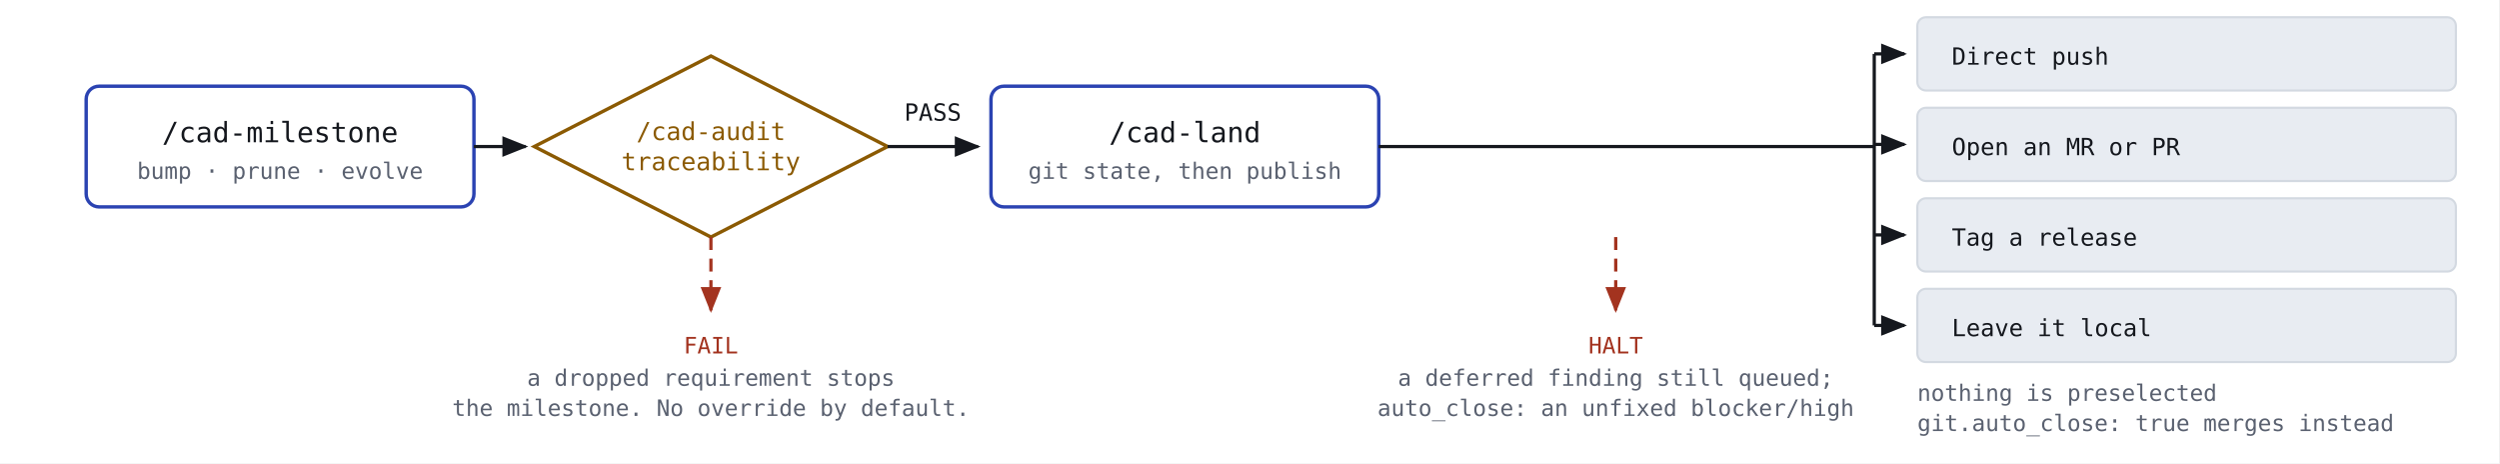
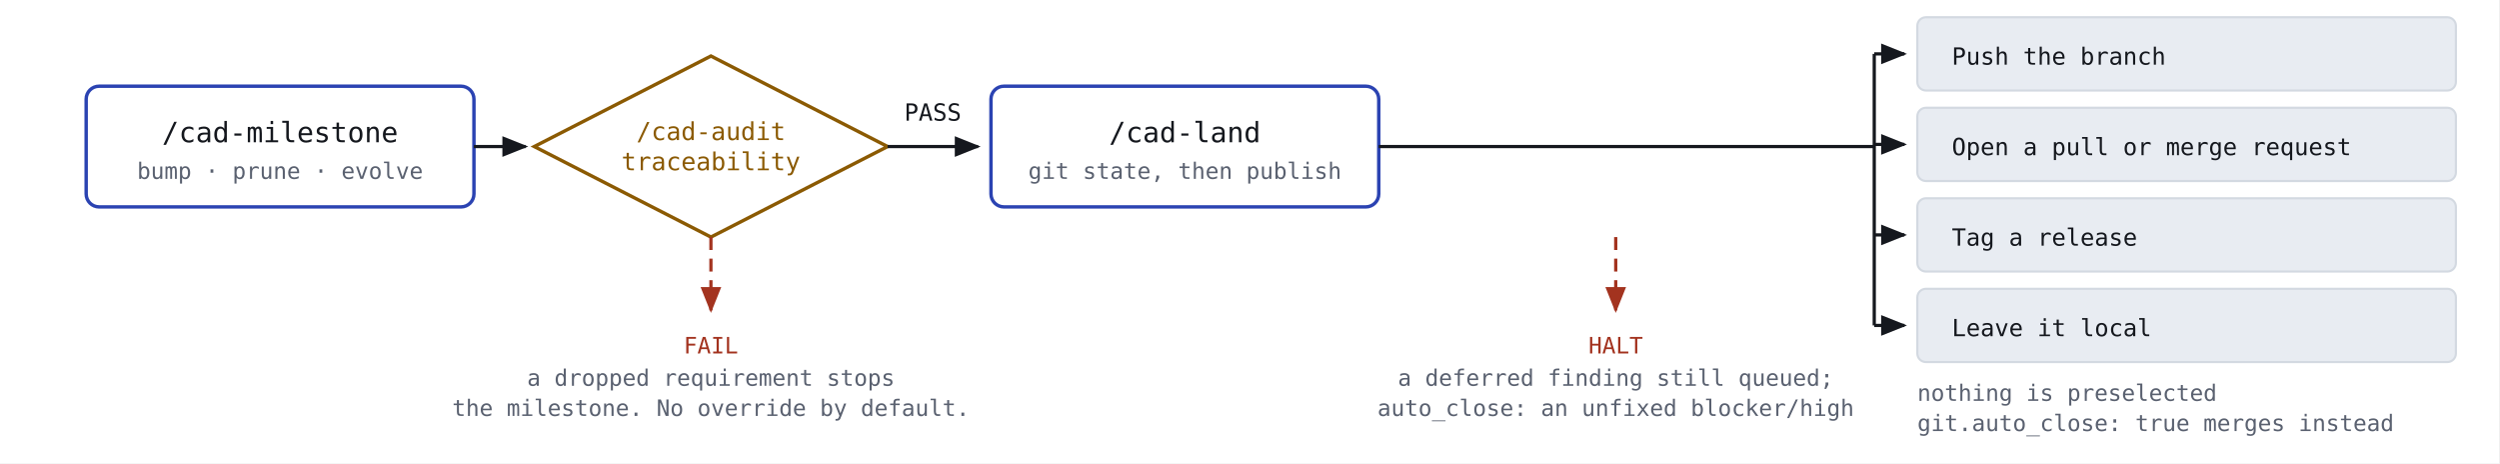
<svg xmlns="http://www.w3.org/2000/svg" viewBox="0 0 1160 215" width="1160" height="215" role="img" aria-label="The milestone exit: cad-milestone runs cad-audit, which stops everything on FAIL; cad-land halts while a deferred finding is still queued, then forks publishing into four options with no preselected default.">
  <style>
    svg        { color: #15181E; background: #FFFFFF;
                 font-family: ui-monospace, "JetBrains Mono", SFMono-Regular, Menlo, Consolas, monospace; }
    .bg        { fill: #FFFFFF; }
    .box       { fill: #FFFFFF; stroke: currentColor; stroke-width: 1.4; }
    .box-danger{ stroke: #A3331F; }
    .box-cmd   { fill: #FFFFFF; stroke: #2B43B2; stroke-width: 1.6; }
    .box-soft  { fill: #E8ECF2; stroke: #D3D9E1; stroke-width: 1; }
    .box-seam  { fill: none; stroke: #8B5A03; stroke-width: 1.4; stroke-dasharray: 5 3; }
    .gate      { fill: none; stroke: #8B5A03; stroke-width: 1.6; }
    .edge      { fill: none; stroke: currentColor; stroke-width: 1.5; }
    .edge-alt  { fill: none; stroke: #A3331F; stroke-width: 1.5; stroke-dasharray: 6 4; }
    .edge-loop { fill: none; stroke: #2B43B2; stroke-width: 1.7; }
    .edge-thin { fill: none; stroke: #5A6170; stroke-width: 1; stroke-dasharray: 2 4; }
    .lbl       { font-size: 13px; fill: currentColor; }
    .lbl-sm    { font-size: 11px; fill: currentColor; }
    .lbl-mut   { font-size: 10.5px; fill: #5A6170; }
    .lbl-alt   { font-size: 10.5px; fill: #A3331F; }
    .lbl-gate  { font-size: 11.5px; fill: #8B5A03; }
    .lbl-acc   { font-size: 11px; fill: #2B43B2; }
    .head      { fill: currentColor; }
    .head-alt  { fill: #A3331F; }
    .head-loop { fill: #2B43B2; }
    @media (prefers-color-scheme: dark) {
      svg        { color: #E2E6EC; background: #151920; }
      .bg        { fill: #151920; }
      .box       { fill: #151920; }
      .box-danger{ stroke: #e2705c; }
      .box-cmd   { fill: #151920; stroke: #8698F6; }
      .box-soft  { fill: #1B2029; stroke: #292F39; }
      .box-seam  { stroke: #e2a64d; }
      .gate      { stroke: #e2a64d; }
      .edge-alt  { stroke: #e2705c; }
      .edge-loop { stroke: #8698F6; }
      .edge-thin { stroke: #929BAA; }
      .lbl-mut   { fill: #929BAA; }
      .lbl-alt   { fill: #e2705c; }
      .lbl-gate  { fill: #e2a64d; }
      .lbl-acc   { fill: #8698F6; }
      .head-alt  { fill: #e2705c; }
      .head-loop { fill: #8698F6; }
    }
  </style>
  <defs>
    <marker id="ah" viewBox="0 0 10 8" refX="9" refY="4" markerWidth="8" markerHeight="7" orient="auto-start-reverse">
      <polygon class="head" points="0,0 10,4 0,8" />
    </marker>
    <marker id="ah-alt" viewBox="0 0 10 8" refX="9" refY="4" markerWidth="8" markerHeight="7" orient="auto-start-reverse">
      <polygon class="head-alt" points="0,0 10,4 0,8" />
    </marker>
    <marker id="ah-loop" viewBox="0 0 10 8" refX="9" refY="4" markerWidth="8" markerHeight="7" orient="auto-start-reverse">
      <polygon class="head-loop" points="0,0 10,4 0,8" />
    </marker>
  </defs>
  <rect class="bg" x="0" y="0" width="1160" height="215" />
  <rect class="box-cmd" x="40" y="40" width="180" height="56" rx="6" />
  <text class="lbl" x="130" y="66" text-anchor="middle">/cad-milestone</text>
  <text class="lbl-mut" x="130" y="83" text-anchor="middle">bump · prune · evolve</text>
  <line class="edge" x1="220" y1="68" x2="244" y2="68" marker-end="url(#ah)" />
  <polygon class="gate" points="248,68 330,26 412,68 330,110" />
  <text class="lbl-gate" x="330" y="65" text-anchor="middle">/cad-audit</text>
  <text class="lbl-gate" x="330" y="79" text-anchor="middle">traceability</text>
  <line class="edge" x1="412" y1="68" x2="454" y2="68" marker-end="url(#ah)" />
  <text class="lbl-sm" x="433" y="56" text-anchor="middle">PASS</text>
  <rect class="box-cmd" x="460" y="40" width="180" height="56" rx="6" />
  <text class="lbl" x="550" y="66" text-anchor="middle">/cad-land</text>
  <text class="lbl-mut" x="550" y="83" text-anchor="middle">git state, then publish</text>
  <line class="edge" x1="640" y1="68" x2="870" y2="68" />
  <line class="edge" x1="870" y1="25" x2="870" y2="151" />
  <line class="edge" x1="870" y1="25" x2="884" y2="25" marker-end="url(#ah)" />
  <line class="edge" x1="870" y1="67" x2="884" y2="67" marker-end="url(#ah)" />
  <line class="edge" x1="870" y1="109" x2="884" y2="109" marker-end="url(#ah)" />
  <line class="edge" x1="870" y1="151" x2="884" y2="151" marker-end="url(#ah)" />
  <rect class="box-soft" x="890" y="8" width="250" height="34" rx="4" />
-   <text class="lbl-sm" x="906" y="30" text-anchor="start">Direct push</text>
+   <text class="lbl-sm" x="906" y="30" text-anchor="start">Push the branch</text>
  <rect class="box-soft" x="890" y="50" width="250" height="34" rx="4" />
-   <text class="lbl-sm" x="906" y="72" text-anchor="start">Open an MR or PR</text>
+   <text class="lbl-sm" x="906" y="72" text-anchor="start">Open a pull or merge request</text>
  <rect class="box-soft" x="890" y="92" width="250" height="34" rx="4" />
  <text class="lbl-sm" x="906" y="114" text-anchor="start">Tag a release</text>
  <rect class="box-soft" x="890" y="134" width="250" height="34" rx="4" />
  <text class="lbl-sm" x="906" y="156" text-anchor="start">Leave it local</text>
  <text class="lbl-mut" x="890" y="186" text-anchor="start">nothing is preselected</text>
  <text class="lbl-mut" x="890" y="200" text-anchor="start">git.auto_close: true merges instead</text>
  <line class="edge-alt" x1="330" y1="110" x2="330" y2="144" marker-end="url(#ah-alt)" />
  <text class="lbl-alt" x="330" y="164" text-anchor="middle">FAIL</text>
  <text class="lbl-mut" x="330" y="179" text-anchor="middle">a dropped requirement stops</text>
  <text class="lbl-mut" x="330" y="193" text-anchor="middle">the milestone. No override by default.</text>
  <line class="edge-alt" x1="750" y1="110" x2="750" y2="144" marker-end="url(#ah-alt)" />
  <text class="lbl-alt" x="750" y="164" text-anchor="middle">HALT</text>
  <text class="lbl-mut" x="750" y="179" text-anchor="middle">a deferred finding still queued;</text>
  <text class="lbl-mut" x="750" y="193" text-anchor="middle">auto_close: an unfixed blocker/high</text>
</svg>
